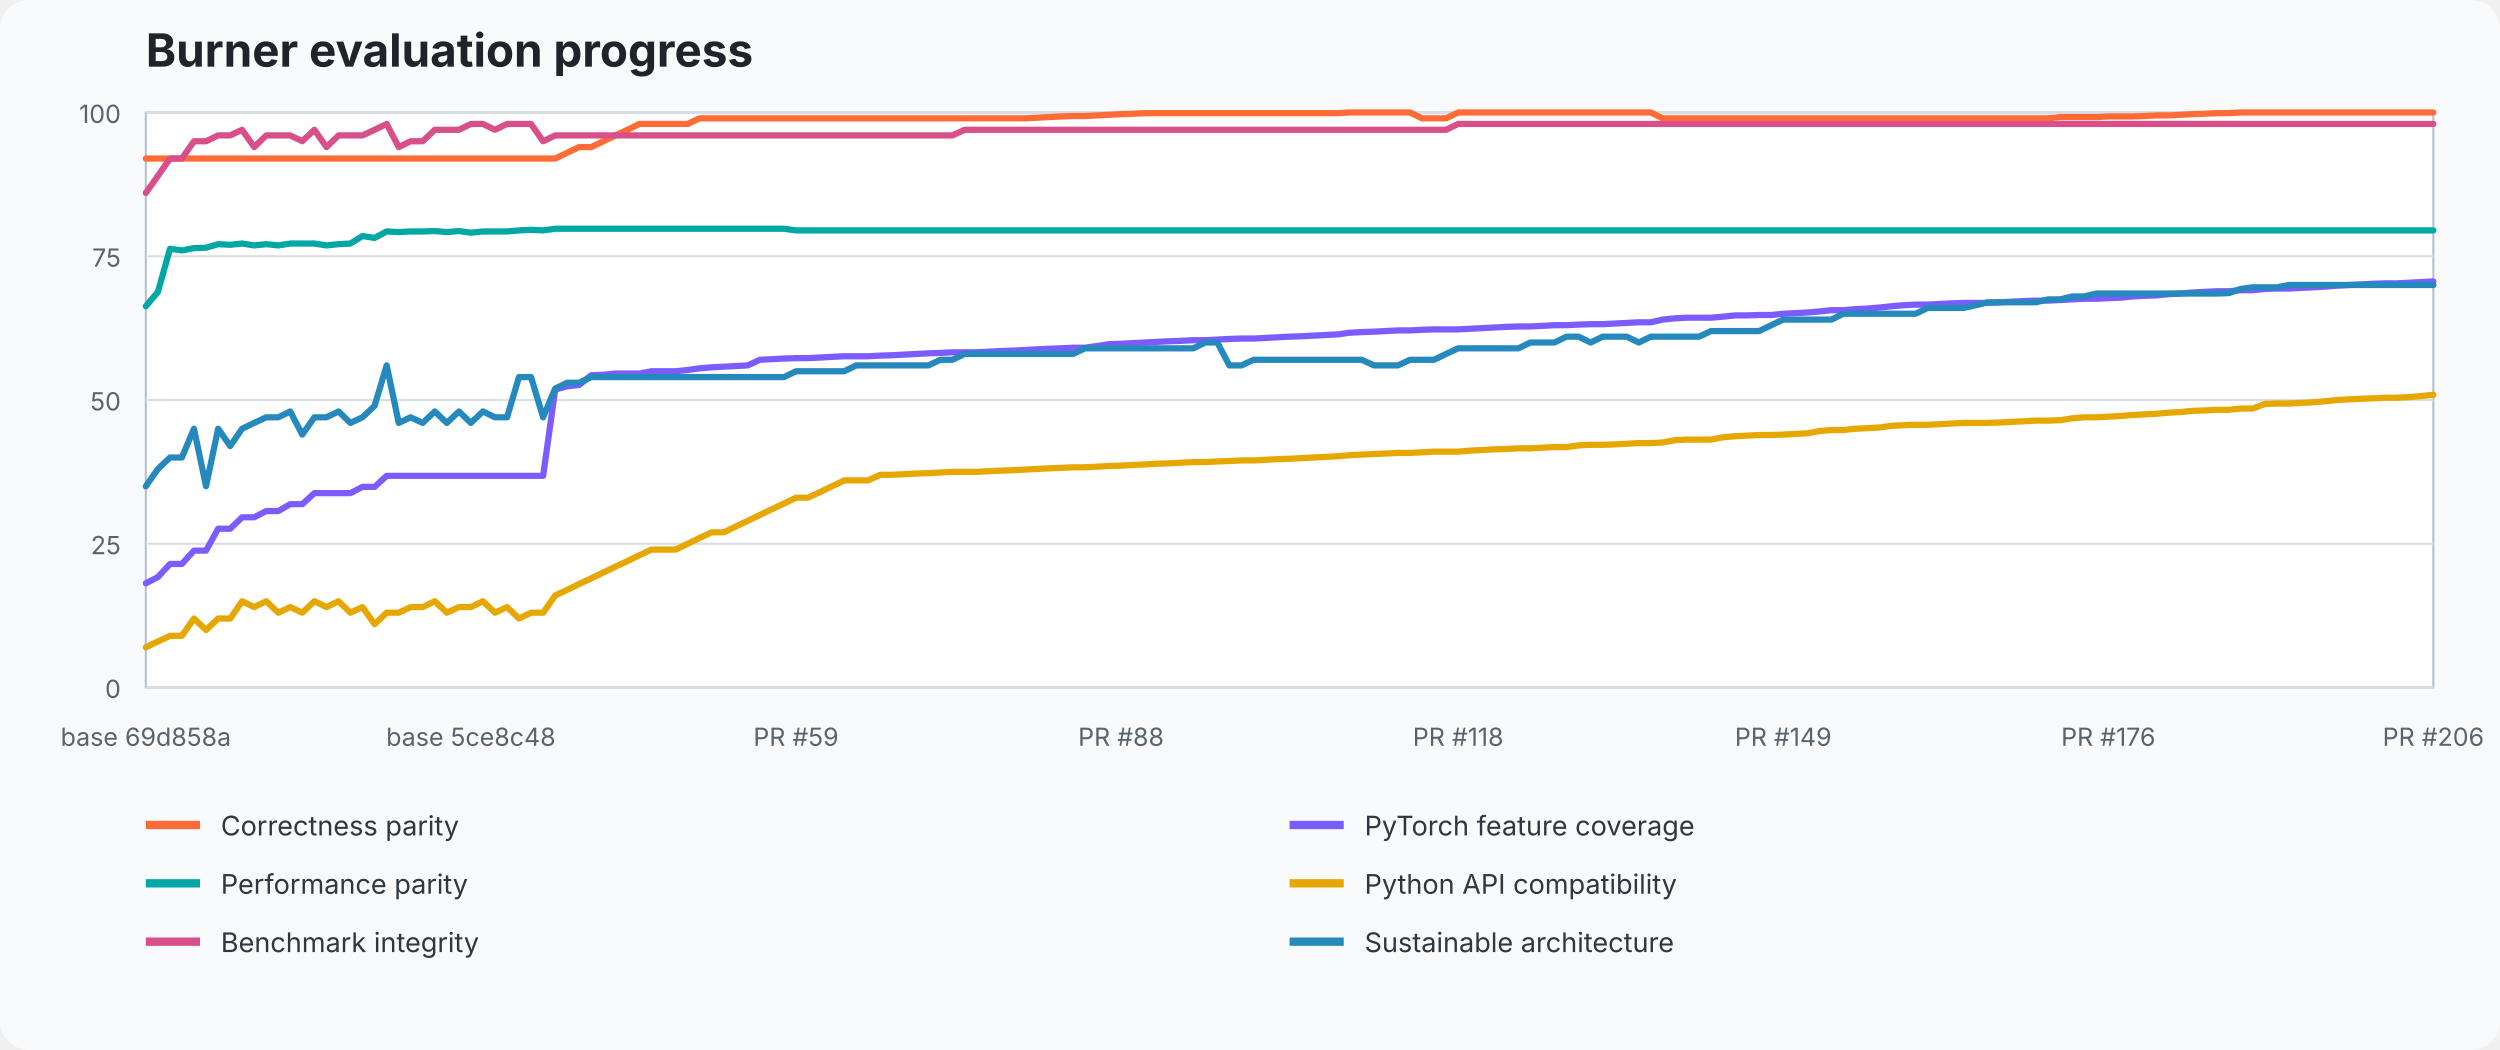
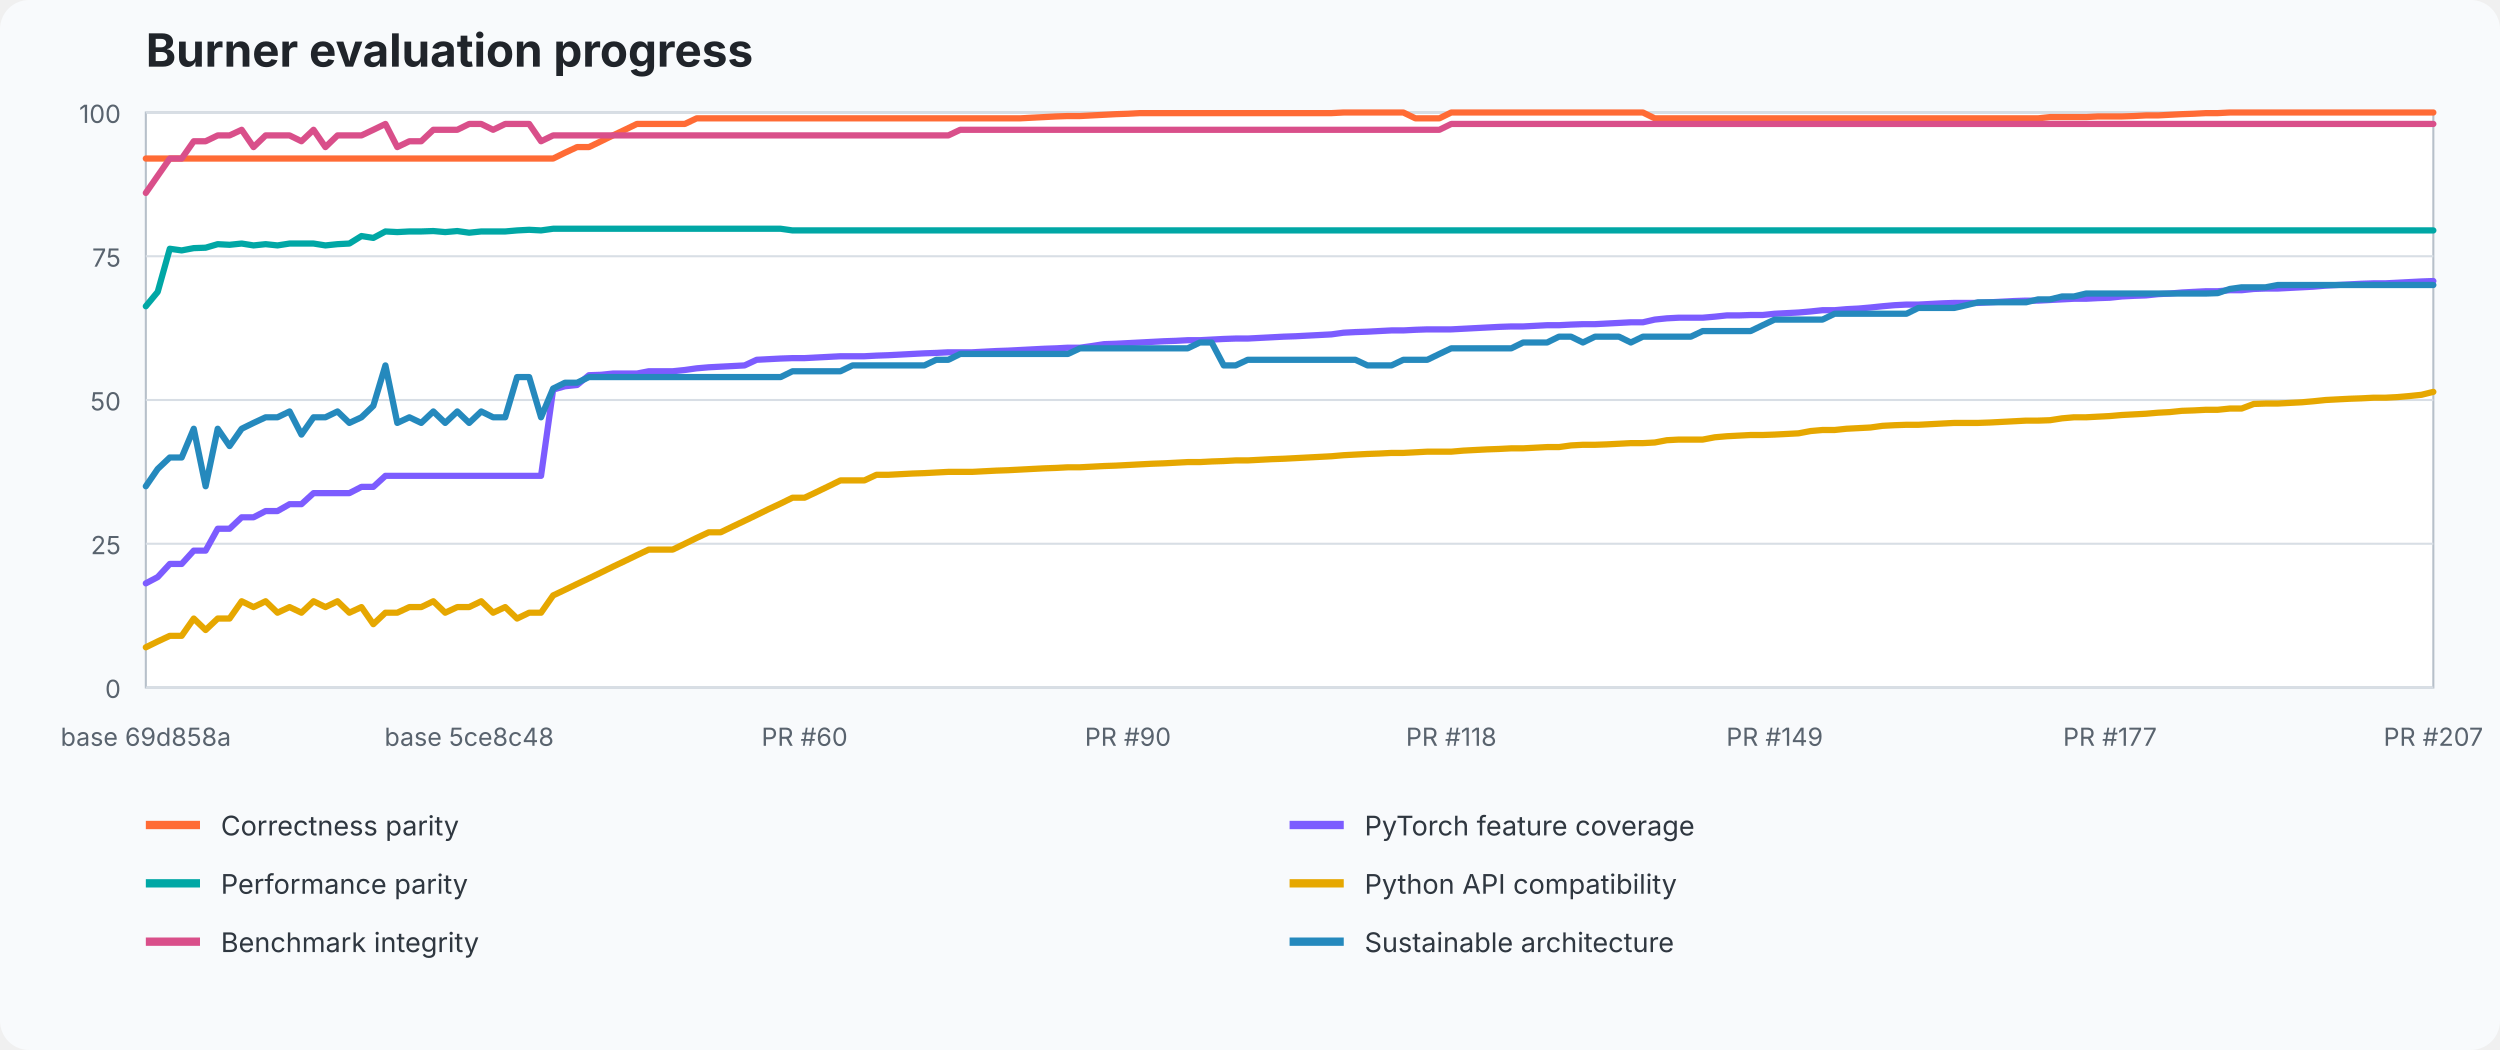
<svg xmlns="http://www.w3.org/2000/svg" width="1200" height="504" viewBox="0 0 1200 504" role="img" aria-labelledby="title desc">
  <style>text{font-family:ui-sans-serif,system-ui,-apple-system,BlinkMacSystemFont,"Segoe UI",sans-serif}.title{font-size:22px;font-weight:700;fill:#20242a}.axis{font-size:12px;fill:#59636e}.legend{font-size:13px;fill:#2f3740}.grid{stroke:#d8dee5;stroke-width:1}.plot{fill:#fff;stroke:#b7c0ca}</style>
  <rect width="100%" height="100%" fill="#f8fafc" rx="14" />
  <text x="70" y="32" class="title">Burner evaluation progress</text>
  <rect x="70" y="54" width="1098" height="276" class="plot" />
  <line x1="70" y1="330" x2="1168" y2="330" class="grid" />
  <text x="58" y="335" text-anchor="end" class="axis">0</text>
  <line x1="70" y1="261" x2="1168" y2="261" class="grid" />
  <text x="58" y="266" text-anchor="end" class="axis">25</text>
  <line x1="70" y1="192" x2="1168" y2="192" class="grid" />
  <text x="58" y="197" text-anchor="end" class="axis">50</text>
  <line x1="70" y1="123" x2="1168" y2="123" class="grid" />
  <text x="58" y="128" text-anchor="end" class="axis">75</text>
  <line x1="70" y1="54" x2="1168" y2="54" class="grid" />
  <text x="58" y="59" text-anchor="end" class="axis">100</text>
-   <polyline points="70.0,76.1 75.8,76.1 81.6,76.1 87.3,76.1 93.1,76.1 98.9,76.1 104.7,76.1 110.5,76.1 116.2,76.1 122.0,76.1 127.8,76.1 133.6,76.1 139.3,76.1 145.1,76.1 150.9,76.1 156.7,76.1 162.5,76.1 168.2,76.1 174.0,76.1 179.8,76.1 185.6,76.1 191.4,76.1 197.1,76.1 202.9,76.1 208.7,76.1 214.5,76.1 220.3,76.1 226.0,76.1 231.8,76.1 237.6,76.1 243.4,76.1 249.1,76.1 254.9,76.1 260.7,76.1 266.5,76.1 272.3,73.3 278.0,70.6 283.8,70.6 289.6,67.8 295.4,65.0 301.2,62.3 306.9,59.5 312.7,59.5 318.5,59.5 324.3,59.5 330.1,59.5 335.8,56.8 341.6,56.8 347.4,56.8 353.2,56.8 358.9,56.8 364.7,56.8 370.5,56.8 376.3,56.8 382.1,56.8 387.8,56.8 393.6,56.8 399.4,56.8 405.2,56.8 411.0,56.8 416.7,56.8 422.5,56.8 428.3,56.8 434.1,56.8 439.9,56.8 445.6,56.8 451.4,56.8 457.2,56.8 463.0,56.8 468.7,56.8 474.5,56.8 480.3,56.8 486.1,56.8 491.9,56.8 497.6,56.5 503.4,56.2 509.2,55.9 515.0,55.7 520.8,55.7 526.5,55.4 532.3,55.1 538.1,54.8 543.9,54.6 549.7,54.3 555.4,54.3 561.2,54.3 567.0,54.3 572.8,54.3 578.5,54.3 584.3,54.3 590.1,54.3 595.9,54.3 601.7,54.3 607.4,54.3 613.2,54.3 619.0,54.3 624.8,54.3 630.6,54.3 636.3,54.3 642.1,54.3 647.9,54.0 653.7,54.0 659.5,54.0 665.2,54.0 671.0,54.0 676.8,54.0 682.6,56.8 688.3,56.8 694.1,56.8 699.9,54.0 705.7,54.0 711.5,54.0 717.2,54.0 723.0,54.0 728.8,54.0 734.6,54.0 740.4,54.0 746.1,54.0 751.9,54.0 757.7,54.0 763.5,54.0 769.3,54.0 775.0,54.0 780.8,54.0 786.6,54.0 792.4,54.0 798.1,56.8 803.9,56.8 809.7,56.8 815.5,56.8 821.3,56.8 827.0,56.8 832.8,56.8 838.6,56.8 844.4,56.8 850.2,56.8 855.9,56.8 861.7,56.8 867.5,56.8 873.3,56.8 879.1,56.8 884.8,56.8 890.6,56.8 896.4,56.8 902.2,56.8 907.9,56.8 913.7,56.8 919.5,56.8 925.3,56.8 931.1,56.8 936.8,56.8 942.6,56.8 948.4,56.8 954.2,56.8 960.0,56.8 965.7,56.8 971.5,56.8 977.3,56.8 983.1,56.8 988.9,56.2 994.6,56.2 1000.4,56.2 1006.2,56.2 1012.0,55.9 1017.7,55.9 1023.5,55.9 1029.3,55.7 1035.1,55.4 1040.9,55.4 1046.6,55.1 1052.4,54.8 1058.2,54.6 1064.0,54.3 1069.8,54.3 1075.5,54.0 1081.3,54.0 1087.1,54.0 1092.9,54.0 1098.7,54.0 1104.4,54.0 1110.2,54.0 1116.0,54.0 1121.8,54.0 1127.5,54.0 1133.3,54.0 1139.1,54.0 1144.9,54.0 1150.7,54.0 1156.4,54.0 1162.2,54.0 1168.0,54.0" fill="none" stroke="#ff6b35" stroke-width="3" stroke-linejoin="round" stroke-linecap="round" />
-   <polyline points="70.0,280.0 75.8,277.0 81.6,270.7 87.3,270.7 93.1,264.3 98.9,264.3 104.7,253.8 110.5,253.8 116.2,248.3 122.0,248.3 127.8,245.3 133.6,245.3 139.3,242.0 145.1,242.0 150.9,236.7 156.7,236.7 162.5,236.7 168.2,236.7 174.0,233.7 179.8,233.7 185.6,228.4 191.4,228.4 197.1,228.4 202.9,228.4 208.7,228.4 214.5,228.4 220.3,228.4 226.0,228.4 231.8,228.4 237.6,228.4 243.4,228.4 249.1,228.4 254.9,228.4 260.7,228.4 266.5,187.0 272.3,185.4 278.0,184.8 283.8,180.1 289.6,179.9 295.4,179.3 301.2,179.3 306.9,179.3 312.7,178.2 318.5,178.2 324.3,178.2 330.1,177.6 335.8,176.8 341.6,176.3 347.4,176.0 353.2,175.7 358.9,175.4 364.7,172.7 370.5,172.4 376.3,172.1 382.1,171.9 387.8,171.9 393.6,171.6 399.4,171.3 405.2,171.0 411.0,171.0 416.7,171.0 422.5,170.7 428.3,170.5 434.1,170.2 439.9,169.9 445.6,169.6 451.4,169.4 457.2,169.1 463.0,169.1 468.7,169.1 474.5,168.8 480.3,168.5 486.1,168.3 491.9,168.0 497.6,167.7 503.4,167.4 509.2,167.2 515.0,166.9 520.8,166.9 526.5,166.1 532.3,165.2 538.1,165.0 543.9,164.7 549.7,164.4 555.4,164.1 561.2,163.8 567.0,163.6 572.8,163.3 578.5,163.3 584.3,163.0 590.1,162.7 595.9,162.5 601.7,162.5 607.4,162.2 613.2,161.9 619.0,161.6 624.8,161.4 630.6,161.1 636.3,160.8 642.1,160.5 647.9,159.7 653.7,159.4 659.5,159.2 665.2,158.9 671.0,158.6 676.8,158.6 682.6,158.3 688.3,158.1 694.1,158.1 699.9,158.1 705.7,157.8 711.5,157.5 717.2,157.2 723.0,156.9 728.8,156.7 734.6,156.7 740.4,156.4 746.1,156.1 751.9,156.1 757.7,155.8 763.5,155.6 769.3,155.6 775.0,155.3 780.8,155.0 786.6,154.7 792.4,154.7 798.1,153.4 803.9,152.8 809.7,152.5 815.5,152.5 821.3,152.5 827.0,152.0 832.8,151.4 838.6,151.4 844.4,151.2 850.2,151.2 855.9,150.6 861.7,150.3 867.5,150.0 873.3,149.5 879.1,148.9 884.8,148.9 890.6,148.4 896.4,148.1 902.2,147.6 907.9,147.0 913.7,146.5 919.5,146.2 925.3,146.2 931.1,145.9 936.8,145.6 942.6,145.4 948.4,145.4 954.2,145.4 960.0,145.1 965.7,144.8 971.5,144.5 977.3,144.3 983.1,144.3 988.9,144.0 994.6,143.7 1000.4,143.4 1006.2,143.4 1012.0,143.1 1017.7,142.9 1023.5,142.3 1029.3,142.0 1035.1,141.8 1040.9,141.2 1046.6,140.9 1052.4,140.4 1058.2,140.1 1064.0,139.8 1069.8,139.8 1075.5,139.3 1081.3,139.3 1087.1,138.7 1092.9,138.5 1098.7,138.5 1104.4,138.2 1110.2,137.9 1116.0,137.6 1121.8,137.1 1127.5,136.8 1133.3,136.5 1139.1,136.2 1144.9,136.0 1150.7,136.0 1156.4,135.7 1162.2,135.4 1168.0,135.1" fill="none" stroke="#7c5cff" stroke-width="3" stroke-linejoin="round" stroke-linecap="round" />
-   <polyline points="70.0,147.0 75.8,140.1 81.6,119.4 87.3,120.2 93.1,119.1 98.9,118.9 104.7,117.2 110.5,117.5 116.2,116.9 122.0,117.8 127.8,117.2 133.6,117.8 139.3,116.9 145.1,116.9 150.9,116.9 156.7,117.8 162.5,117.2 168.2,116.9 174.0,113.3 179.8,114.2 185.6,111.1 191.4,111.4 197.1,111.1 202.9,111.1 208.7,110.9 214.5,111.4 220.3,110.9 226.0,111.7 231.8,111.1 237.6,111.1 243.4,111.1 249.1,110.6 254.9,110.3 260.7,110.6 266.5,109.8 272.3,109.8 278.0,109.8 283.8,109.8 289.6,109.8 295.4,109.8 301.2,109.8 306.9,109.8 312.7,109.8 318.5,109.8 324.3,109.8 330.1,109.8 335.8,109.8 341.6,109.8 347.4,109.8 353.2,109.8 358.9,109.8 364.7,109.8 370.5,109.8 376.3,109.8 382.1,110.6 387.8,110.6 393.6,110.6 399.4,110.6 405.2,110.6 411.0,110.6 416.7,110.6 422.5,110.6 428.3,110.6 434.1,110.6 439.9,110.6 445.6,110.6 451.4,110.6 457.2,110.6 463.0,110.6 468.7,110.6 474.5,110.6 480.3,110.6 486.1,110.6 491.9,110.6 497.6,110.6 503.4,110.6 509.2,110.6 515.0,110.6 520.8,110.6 526.5,110.6 532.3,110.6 538.1,110.6 543.9,110.6 549.7,110.6 555.4,110.6 561.2,110.6 567.0,110.6 572.8,110.6 578.5,110.6 584.3,110.6 590.1,110.6 595.9,110.6 601.7,110.6 607.4,110.6 613.2,110.6 619.0,110.6 624.8,110.6 630.6,110.6 636.3,110.6 642.1,110.6 647.9,110.6 653.7,110.6 659.5,110.6 665.2,110.6 671.0,110.6 676.8,110.6 682.6,110.6 688.3,110.6 694.1,110.6 699.9,110.6 705.7,110.6 711.5,110.6 717.2,110.6 723.0,110.6 728.8,110.6 734.6,110.6 740.4,110.6 746.1,110.6 751.9,110.6 757.7,110.6 763.5,110.6 769.3,110.6 775.0,110.6 780.8,110.6 786.6,110.6 792.4,110.6 798.1,110.6 803.9,110.6 809.7,110.6 815.5,110.6 821.3,110.6 827.0,110.6 832.8,110.6 838.6,110.6 844.4,110.6 850.2,110.6 855.9,110.6 861.7,110.6 867.5,110.6 873.3,110.6 879.1,110.6 884.8,110.6 890.6,110.6 896.4,110.6 902.2,110.6 907.9,110.6 913.7,110.6 919.5,110.6 925.3,110.6 931.1,110.6 936.8,110.6 942.6,110.6 948.4,110.6 954.2,110.6 960.0,110.6 965.7,110.6 971.5,110.6 977.3,110.6 983.1,110.6 988.9,110.6 994.6,110.6 1000.4,110.6 1006.2,110.6 1012.0,110.6 1017.7,110.6 1023.5,110.6 1029.3,110.6 1035.1,110.6 1040.9,110.6 1046.6,110.6 1052.4,110.6 1058.2,110.6 1064.0,110.6 1069.8,110.6 1075.5,110.6 1081.3,110.6 1087.1,110.6 1092.9,110.6 1098.7,110.6 1104.4,110.6 1110.2,110.6 1116.0,110.6 1121.8,110.6 1127.5,110.6 1133.3,110.6 1139.1,110.6 1144.9,110.6 1150.7,110.6 1156.4,110.6 1162.2,110.6 1168.0,110.6" fill="none" stroke="#00a7a5" stroke-width="3" stroke-linejoin="round" stroke-linecap="round" />
-   <polyline points="70.0,310.7 75.8,307.9 81.6,305.2 87.3,305.2 93.1,296.9 98.9,302.4 104.7,296.9 110.5,296.9 116.2,288.6 122.0,291.4 127.8,288.6 133.6,294.1 139.3,291.4 145.1,294.1 150.9,288.6 156.7,291.4 162.5,288.6 168.2,294.1 174.0,291.4 179.8,299.6 185.6,294.1 191.4,294.1 197.1,291.4 202.9,291.4 208.7,288.6 214.5,294.1 220.3,291.4 226.0,291.4 231.8,288.6 237.6,294.1 243.4,291.4 249.1,296.9 254.9,294.1 260.7,294.1 266.5,285.8 272.3,283.1 278.0,280.3 283.8,277.6 289.6,274.8 295.4,272.0 301.2,269.3 306.9,266.5 312.7,263.8 318.5,263.8 324.3,263.8 330.1,261.0 335.8,258.2 341.6,255.5 347.4,255.5 353.2,252.7 358.9,250.0 364.7,247.2 370.5,244.4 376.3,241.7 382.1,238.9 387.8,238.9 393.6,236.2 399.4,233.4 405.2,230.6 411.0,230.6 416.7,230.6 422.5,227.9 428.3,227.9 434.1,227.6 439.9,227.3 445.6,227.1 451.4,226.8 457.2,226.5 463.0,226.5 468.7,226.5 474.5,226.2 480.3,225.9 486.1,225.7 491.9,225.4 497.6,225.1 503.4,224.8 509.2,224.6 515.0,224.3 520.8,224.3 526.5,224.0 532.3,223.7 538.1,223.5 543.9,223.2 549.7,222.9 555.4,222.6 561.2,222.4 567.0,222.1 572.8,221.8 578.5,221.8 584.3,221.5 590.1,221.3 595.9,221.0 601.7,221.0 607.4,220.7 613.2,220.4 619.0,220.2 624.8,219.9 630.6,219.6 636.3,219.3 642.1,219.0 647.9,218.5 653.7,218.2 659.5,217.9 665.2,217.7 671.0,217.4 676.8,217.4 682.6,217.1 688.3,216.8 694.1,216.8 699.9,216.8 705.7,216.3 711.5,216.0 717.2,215.7 723.0,215.5 728.8,215.2 734.6,215.2 740.4,214.9 746.1,214.6 751.9,214.6 757.7,213.8 763.5,213.5 769.3,213.5 775.0,213.3 780.8,213.0 786.6,212.7 792.4,212.7 798.1,212.4 803.9,211.3 809.7,211.0 815.5,211.0 821.3,211.0 827.0,209.9 832.8,209.4 838.6,209.1 844.4,208.8 850.2,208.8 855.9,208.6 861.7,208.3 867.5,208.0 873.3,206.9 879.1,206.4 884.8,206.4 890.6,205.8 896.4,205.5 902.2,205.2 907.9,204.4 913.7,204.1 919.5,203.9 925.3,203.9 931.1,203.6 936.8,203.3 942.6,203.0 948.4,203.0 954.2,203.0 960.0,202.8 965.7,202.5 971.5,202.2 977.3,201.9 983.1,201.9 988.9,201.7 994.6,200.8 1000.4,200.3 1006.2,200.3 1012.0,200.0 1017.7,199.7 1023.5,199.2 1029.3,198.9 1035.1,198.6 1040.9,198.1 1046.6,197.8 1052.4,197.2 1058.2,197.0 1064.0,196.7 1069.8,196.7 1075.5,196.1 1081.3,196.1 1087.1,193.9 1092.9,193.7 1098.7,193.7 1104.4,193.4 1110.2,193.1 1116.0,192.6 1121.8,192.0 1127.5,191.7 1133.3,191.4 1139.1,191.2 1144.9,190.9 1150.7,190.9 1156.4,190.6 1162.2,190.1 1168.0,189.5" fill="none" stroke="#e6a700" stroke-width="3" stroke-linejoin="round" stroke-linecap="round" />
-   <polyline points="70.0,92.6 75.8,84.4 81.6,76.1 87.3,76.1 93.1,67.8 98.9,67.8 104.7,65.0 110.5,65.0 116.2,62.3 122.0,70.6 127.8,65.0 133.6,65.0 139.3,65.0 145.1,67.8 150.9,62.3 156.7,70.6 162.5,65.0 168.2,65.0 174.0,65.0 179.8,62.3 185.6,59.5 191.4,70.6 197.1,67.8 202.9,67.8 208.7,62.3 214.5,62.3 220.3,62.3 226.0,59.5 231.8,59.5 237.6,62.3 243.4,59.5 249.1,59.5 254.9,59.5 260.7,67.8 266.5,65.0 272.3,65.0 278.0,65.0 283.8,65.0 289.6,65.0 295.4,65.0 301.2,65.0 306.9,65.0 312.7,65.0 318.5,65.0 324.3,65.0 330.1,65.0 335.8,65.0 341.6,65.0 347.4,65.0 353.2,65.0 358.9,65.0 364.7,65.0 370.5,65.0 376.3,65.0 382.1,65.0 387.8,65.0 393.6,65.0 399.4,65.0 405.2,65.0 411.0,65.0 416.7,65.0 422.5,65.0 428.3,65.0 434.1,65.0 439.9,65.0 445.6,65.0 451.4,65.0 457.2,65.0 463.0,62.3 468.7,62.3 474.5,62.3 480.3,62.3 486.1,62.3 491.9,62.3 497.6,62.3 503.4,62.3 509.2,62.3 515.0,62.3 520.8,62.3 526.5,62.3 532.3,62.3 538.1,62.3 543.9,62.3 549.7,62.3 555.4,62.3 561.2,62.3 567.0,62.3 572.8,62.3 578.5,62.3 584.3,62.3 590.1,62.3 595.9,62.3 601.7,62.3 607.4,62.3 613.2,62.3 619.0,62.3 624.8,62.3 630.6,62.3 636.3,62.3 642.1,62.3 647.9,62.3 653.7,62.3 659.5,62.3 665.2,62.3 671.0,62.3 676.8,62.3 682.6,62.3 688.3,62.3 694.1,62.3 699.9,59.5 705.7,59.5 711.5,59.5 717.2,59.5 723.0,59.5 728.8,59.5 734.6,59.5 740.4,59.5 746.1,59.5 751.9,59.5 757.7,59.5 763.5,59.5 769.3,59.5 775.0,59.5 780.8,59.5 786.6,59.5 792.4,59.5 798.1,59.5 803.9,59.5 809.7,59.5 815.5,59.5 821.3,59.5 827.0,59.5 832.8,59.5 838.6,59.5 844.4,59.5 850.2,59.5 855.9,59.5 861.7,59.5 867.5,59.5 873.3,59.5 879.1,59.5 884.8,59.5 890.6,59.5 896.4,59.5 902.2,59.5 907.9,59.5 913.7,59.5 919.5,59.5 925.3,59.5 931.1,59.5 936.8,59.5 942.6,59.5 948.4,59.5 954.2,59.5 960.0,59.5 965.7,59.5 971.5,59.5 977.3,59.5 983.1,59.5 988.9,59.5 994.6,59.5 1000.4,59.5 1006.2,59.5 1012.0,59.5 1017.7,59.5 1023.5,59.5 1029.3,59.5 1035.1,59.5 1040.9,59.5 1046.6,59.5 1052.4,59.5 1058.2,59.5 1064.0,59.5 1069.8,59.5 1075.5,59.5 1081.3,59.5 1087.1,59.5 1092.9,59.5 1098.7,59.5 1104.4,59.5 1110.2,59.5 1116.0,59.5 1121.8,59.5 1127.5,59.5 1133.3,59.5 1139.1,59.5 1144.9,59.5 1150.7,59.5 1156.4,59.5 1162.2,59.5 1168.0,59.5" fill="none" stroke="#d94f8a" stroke-width="3" stroke-linejoin="round" stroke-linecap="round" />
-   <polyline points="70.0,233.4 75.8,225.1 81.6,219.6 87.3,219.6 93.1,205.8 98.9,233.4 104.7,205.8 110.5,214.1 116.2,205.8 122.0,203.0 127.8,200.3 133.6,200.3 139.3,197.5 145.1,208.6 150.9,200.3 156.7,200.3 162.5,197.5 168.2,203.0 174.0,200.3 179.8,194.8 185.6,175.4 191.4,203.0 197.1,200.3 202.9,203.0 208.7,197.5 214.5,203.0 220.3,197.5 226.0,203.0 231.8,197.5 237.6,200.3 243.4,200.3 249.1,181.0 254.9,181.0 260.7,200.3 266.5,186.5 272.3,183.7 278.0,183.7 283.8,181.0 289.6,181.0 295.4,181.0 301.2,181.0 306.9,181.0 312.7,181.0 318.5,181.0 324.3,181.0 330.1,181.0 335.8,181.0 341.6,181.0 347.4,181.0 353.2,181.0 358.9,181.0 364.7,181.0 370.5,181.0 376.3,181.0 382.1,178.2 387.8,178.2 393.6,178.2 399.4,178.2 405.2,178.2 411.0,175.4 416.7,175.4 422.5,175.4 428.3,175.4 434.1,175.4 439.9,175.4 445.6,175.4 451.4,172.7 457.2,172.7 463.0,169.9 468.7,169.9 474.5,169.9 480.3,169.9 486.1,169.9 491.9,169.9 497.6,169.9 503.4,169.9 509.2,169.9 515.0,169.9 520.8,167.2 526.5,167.2 532.3,167.2 538.1,167.2 543.9,167.2 549.7,167.2 555.4,167.2 561.2,167.2 567.0,167.2 572.8,167.2 578.5,164.4 584.3,164.4 590.1,175.4 595.9,175.4 601.7,172.7 607.4,172.7 613.2,172.7 619.0,172.7 624.8,172.7 630.6,172.7 636.3,172.7 642.1,172.7 647.9,172.7 653.7,172.7 659.5,175.4 665.2,175.4 671.0,175.4 676.8,172.7 682.6,172.7 688.3,172.7 694.1,169.9 699.9,167.2 705.7,167.2 711.5,167.2 717.2,167.2 723.0,167.2 728.8,167.2 734.6,164.4 740.4,164.4 746.1,164.4 751.9,161.6 757.7,161.6 763.5,164.4 769.3,161.6 775.0,161.6 780.8,161.6 786.6,164.4 792.4,161.6 798.1,161.6 803.9,161.6 809.7,161.6 815.5,161.6 821.3,158.9 827.0,158.9 832.8,158.9 838.6,158.9 844.4,158.9 850.2,156.1 855.9,153.4 861.7,153.4 867.5,153.4 873.3,153.4 879.1,153.4 884.8,150.6 890.6,150.6 896.4,150.6 902.2,150.6 907.9,150.6 913.7,150.6 919.5,150.6 925.3,147.8 931.1,147.8 936.8,147.8 942.6,147.8 948.4,146.5 954.2,145.1 960.0,145.1 965.7,145.1 971.5,145.1 977.3,145.1 983.1,143.7 988.9,143.7 994.6,142.3 1000.4,142.3 1006.2,140.9 1012.0,140.9 1017.7,140.9 1023.5,140.9 1029.3,140.9 1035.1,140.9 1040.9,140.9 1046.6,140.9 1052.4,140.9 1058.2,140.9 1064.0,140.9 1069.8,140.7 1075.5,138.7 1081.3,137.9 1087.1,137.9 1092.9,137.9 1098.7,136.8 1104.4,136.8 1110.2,136.8 1116.0,136.8 1121.8,136.8 1127.5,136.8 1133.3,136.8 1139.1,136.8 1144.9,136.8 1150.7,136.8 1156.4,136.8 1162.2,136.8 1168.0,136.8" fill="none" stroke="#2589bd" stroke-width="3" stroke-linejoin="round" stroke-linecap="round" />
+   <polyline points="70.0,76.1 75.7,76.1 81.5,76.1 87.2,76.1 93.0,76.1 98.7,76.1 104.5,76.1 110.2,76.1 116.0,76.1 121.7,76.1 127.5,76.1 133.2,76.1 139.0,76.1 144.7,76.1 150.5,76.1 156.2,76.1 162.0,76.1 167.7,76.1 173.5,76.1 179.2,76.1 185.0,76.1 190.7,76.1 196.5,76.1 202.2,76.1 208.0,76.1 213.7,76.1 219.5,76.1 225.2,76.1 231.0,76.1 236.7,76.1 242.5,76.1 248.2,76.1 254.0,76.1 259.7,76.1 265.5,76.1 271.2,73.3 277.0,70.6 282.7,70.6 288.5,67.8 294.2,65.0 299.9,62.3 305.7,59.5 311.4,59.5 317.2,59.5 322.9,59.5 328.7,59.5 334.4,56.8 340.2,56.8 345.9,56.8 351.7,56.8 357.4,56.8 363.2,56.8 368.9,56.8 374.7,56.8 380.4,56.8 386.2,56.8 391.9,56.8 397.7,56.8 403.4,56.8 409.2,56.8 414.9,56.8 420.7,56.8 426.4,56.8 432.2,56.8 437.9,56.8 443.7,56.8 449.4,56.8 455.2,56.8 460.9,56.8 466.7,56.8 472.4,56.8 478.2,56.8 483.9,56.8 489.7,56.8 495.4,56.5 501.2,56.2 506.9,55.9 512.6,55.7 518.4,55.7 524.1,55.4 529.9,55.1 535.6,54.8 541.4,54.6 547.1,54.3 552.9,54.3 558.6,54.3 564.4,54.3 570.1,54.3 575.9,54.3 581.6,54.3 587.4,54.3 593.1,54.3 598.9,54.3 604.6,54.3 610.4,54.3 616.1,54.3 621.9,54.3 627.6,54.3 633.4,54.3 639.1,54.3 644.9,54.0 650.6,54.0 656.4,54.0 662.1,54.0 667.9,54.0 673.6,54.0 679.4,56.8 685.1,56.8 690.9,56.8 696.6,54.0 702.4,54.0 708.1,54.0 713.9,54.0 719.6,54.0 725.4,54.0 731.1,54.0 736.8,54.0 742.6,54.0 748.3,54.0 754.1,54.0 759.8,54.0 765.6,54.0 771.3,54.0 777.1,54.0 782.8,54.0 788.6,54.0 794.3,56.8 800.1,56.8 805.8,56.8 811.6,56.8 817.3,56.8 823.1,56.8 828.8,56.8 834.6,56.8 840.3,56.8 846.1,56.8 851.8,56.8 857.6,56.8 863.3,56.8 869.1,56.8 874.8,56.8 880.6,56.8 886.3,56.8 892.1,56.8 897.8,56.8 903.6,56.8 909.3,56.8 915.1,56.8 920.8,56.8 926.6,56.8 932.3,56.8 938.1,56.8 943.8,56.8 949.5,56.8 955.3,56.8 961.0,56.8 966.8,56.8 972.5,56.8 978.3,56.8 984.0,56.2 989.8,56.2 995.5,56.2 1001.3,56.2 1007.0,55.9 1012.8,55.9 1018.5,55.9 1024.3,55.7 1030.0,55.4 1035.8,55.4 1041.5,55.1 1047.3,54.8 1053.0,54.6 1058.8,54.3 1064.5,54.3 1070.3,54.0 1076.0,54.0 1081.8,54.0 1087.5,54.0 1093.3,54.0 1099.0,54.0 1104.8,54.0 1110.5,54.0 1116.3,54.0 1122.0,54.0 1127.8,54.0 1133.5,54.0 1139.3,54.0 1145.0,54.0 1150.8,54.0 1156.5,54.0 1162.3,54.0 1168.0,54.0" fill="none" stroke="#ff6b35" stroke-width="3" stroke-linejoin="round" stroke-linecap="round" />
+   <polyline points="70.0,280.0 75.7,277.0 81.5,270.7 87.2,270.7 93.0,264.3 98.7,264.3 104.5,253.8 110.2,253.8 116.0,248.3 121.7,248.3 127.5,245.3 133.2,245.3 139.0,242.0 144.7,242.0 150.5,236.7 156.2,236.7 162.0,236.7 167.7,236.7 173.5,233.7 179.2,233.7 185.0,228.4 190.7,228.4 196.5,228.4 202.2,228.4 208.0,228.4 213.7,228.4 219.5,228.4 225.2,228.4 231.0,228.4 236.7,228.4 242.5,228.4 248.2,228.4 254.0,228.4 259.7,228.4 265.5,187.0 271.2,185.4 277.0,184.8 282.7,180.1 288.5,179.9 294.2,179.3 299.9,179.3 305.7,179.3 311.4,178.2 317.2,178.2 322.9,178.2 328.7,177.6 334.4,176.8 340.2,176.3 345.9,176.0 351.7,175.7 357.4,175.4 363.2,172.7 368.9,172.4 374.7,172.1 380.4,171.9 386.2,171.9 391.9,171.6 397.7,171.3 403.4,171.0 409.2,171.0 414.9,171.0 420.7,170.7 426.4,170.5 432.2,170.2 437.9,169.9 443.7,169.6 449.4,169.4 455.2,169.1 460.9,169.1 466.7,169.1 472.4,168.8 478.2,168.5 483.9,168.3 489.7,168.0 495.4,167.7 501.2,167.4 506.9,167.2 512.6,166.9 518.4,166.9 524.1,166.1 529.9,165.2 535.6,165.0 541.4,164.7 547.1,164.4 552.9,164.1 558.6,163.8 564.4,163.6 570.1,163.3 575.9,163.3 581.6,163.0 587.4,162.7 593.1,162.5 598.9,162.5 604.6,162.2 610.4,161.9 616.1,161.6 621.9,161.4 627.6,161.1 633.4,160.8 639.1,160.5 644.9,159.7 650.6,159.4 656.4,159.2 662.1,158.9 667.9,158.6 673.6,158.6 679.4,158.3 685.1,158.1 690.9,158.1 696.6,158.1 702.4,157.8 708.1,157.5 713.9,157.2 719.6,156.9 725.4,156.7 731.1,156.7 736.8,156.4 742.6,156.1 748.3,156.1 754.1,155.8 759.8,155.6 765.6,155.6 771.3,155.3 777.1,155.0 782.8,154.7 788.6,154.7 794.3,153.4 800.1,152.8 805.8,152.5 811.6,152.5 817.3,152.5 823.1,152.0 828.8,151.4 834.6,151.4 840.3,151.2 846.1,151.2 851.8,150.6 857.6,150.3 863.3,150.0 869.1,149.5 874.8,148.9 880.6,148.9 886.3,148.4 892.1,148.1 897.8,147.6 903.6,147.0 909.3,146.5 915.1,146.2 920.8,146.2 926.6,145.9 932.3,145.6 938.1,145.4 943.8,145.4 949.5,145.4 955.3,145.1 961.0,144.8 966.8,144.5 972.5,144.3 978.3,144.3 984.0,144.0 989.8,143.7 995.5,143.4 1001.3,143.4 1007.0,143.1 1012.8,142.9 1018.5,142.3 1024.3,142.0 1030.0,141.8 1035.8,141.2 1041.5,140.9 1047.3,140.4 1053.0,140.1 1058.8,139.8 1064.5,139.8 1070.3,139.3 1076.0,139.3 1081.8,138.7 1087.5,138.5 1093.3,138.5 1099.0,138.2 1104.8,137.9 1110.5,137.6 1116.3,137.1 1122.0,136.8 1127.8,136.5 1133.5,136.2 1139.3,136.0 1145.0,136.0 1150.8,135.7 1156.5,135.4 1162.3,135.1 1168.0,134.9" fill="none" stroke="#7c5cff" stroke-width="3" stroke-linejoin="round" stroke-linecap="round" />
+   <polyline points="70.0,147.0 75.7,140.1 81.5,119.4 87.2,120.2 93.0,119.1 98.7,118.9 104.5,117.2 110.2,117.5 116.0,116.9 121.7,117.8 127.5,117.2 133.2,117.8 139.0,116.9 144.7,116.9 150.5,116.9 156.2,117.8 162.0,117.2 167.7,116.9 173.5,113.3 179.2,114.2 185.0,111.1 190.7,111.4 196.5,111.1 202.2,111.1 208.0,110.9 213.7,111.4 219.5,110.9 225.2,111.7 231.0,111.1 236.7,111.1 242.5,111.1 248.2,110.6 254.0,110.3 259.7,110.6 265.5,109.8 271.2,109.8 277.0,109.8 282.7,109.8 288.5,109.8 294.2,109.8 299.9,109.8 305.7,109.8 311.4,109.8 317.2,109.8 322.9,109.8 328.7,109.8 334.4,109.8 340.2,109.8 345.9,109.8 351.7,109.8 357.4,109.8 363.2,109.8 368.9,109.8 374.7,109.8 380.4,110.6 386.2,110.6 391.9,110.6 397.7,110.6 403.4,110.6 409.2,110.6 414.9,110.6 420.7,110.6 426.4,110.6 432.2,110.6 437.9,110.6 443.7,110.6 449.4,110.6 455.2,110.6 460.9,110.6 466.7,110.6 472.4,110.6 478.2,110.6 483.9,110.6 489.7,110.6 495.4,110.6 501.2,110.6 506.9,110.6 512.6,110.6 518.4,110.6 524.1,110.6 529.9,110.6 535.6,110.6 541.4,110.6 547.1,110.6 552.9,110.6 558.6,110.6 564.4,110.6 570.1,110.6 575.9,110.6 581.6,110.6 587.4,110.6 593.1,110.6 598.9,110.6 604.6,110.6 610.4,110.6 616.1,110.6 621.9,110.6 627.6,110.6 633.4,110.6 639.1,110.6 644.9,110.6 650.6,110.6 656.4,110.6 662.1,110.6 667.9,110.6 673.6,110.6 679.4,110.6 685.1,110.6 690.9,110.6 696.6,110.6 702.4,110.6 708.1,110.6 713.9,110.6 719.6,110.6 725.4,110.6 731.1,110.6 736.8,110.6 742.6,110.6 748.3,110.6 754.1,110.6 759.8,110.6 765.6,110.6 771.3,110.6 777.1,110.6 782.8,110.6 788.6,110.6 794.3,110.6 800.1,110.6 805.8,110.6 811.6,110.6 817.3,110.6 823.1,110.6 828.8,110.6 834.6,110.6 840.3,110.6 846.1,110.6 851.8,110.6 857.6,110.6 863.3,110.6 869.1,110.6 874.8,110.6 880.6,110.6 886.3,110.6 892.1,110.6 897.8,110.6 903.6,110.6 909.3,110.6 915.1,110.6 920.8,110.6 926.6,110.6 932.3,110.6 938.1,110.6 943.8,110.6 949.5,110.6 955.3,110.6 961.0,110.6 966.8,110.6 972.5,110.6 978.3,110.6 984.0,110.6 989.8,110.6 995.5,110.6 1001.3,110.6 1007.0,110.6 1012.8,110.6 1018.5,110.6 1024.3,110.6 1030.0,110.6 1035.8,110.6 1041.5,110.6 1047.3,110.6 1053.0,110.6 1058.8,110.6 1064.5,110.6 1070.3,110.6 1076.0,110.6 1081.8,110.6 1087.5,110.6 1093.3,110.6 1099.0,110.6 1104.8,110.6 1110.5,110.6 1116.3,110.6 1122.0,110.6 1127.8,110.6 1133.5,110.6 1139.3,110.6 1145.0,110.6 1150.8,110.6 1156.5,110.6 1162.3,110.6 1168.0,110.6" fill="none" stroke="#00a7a5" stroke-width="3" stroke-linejoin="round" stroke-linecap="round" />
+   <polyline points="70.0,310.7 75.7,307.9 81.5,305.2 87.2,305.2 93.0,296.9 98.7,302.4 104.5,296.9 110.2,296.9 116.0,288.6 121.7,291.4 127.5,288.6 133.2,294.1 139.0,291.4 144.7,294.1 150.5,288.6 156.2,291.4 162.0,288.6 167.7,294.1 173.5,291.4 179.2,299.6 185.0,294.1 190.7,294.1 196.5,291.4 202.2,291.4 208.0,288.6 213.7,294.1 219.5,291.4 225.2,291.4 231.0,288.6 236.7,294.1 242.5,291.4 248.2,296.9 254.0,294.1 259.7,294.1 265.5,285.8 271.2,283.1 277.0,280.3 282.7,277.6 288.5,274.8 294.2,272.0 299.9,269.3 305.7,266.5 311.4,263.8 317.2,263.8 322.9,263.8 328.7,261.0 334.4,258.2 340.2,255.5 345.9,255.5 351.7,252.7 357.4,250.0 363.2,247.2 368.9,244.4 374.7,241.7 380.4,238.9 386.2,238.9 391.9,236.2 397.7,233.4 403.4,230.6 409.2,230.6 414.9,230.6 420.7,227.9 426.4,227.9 432.2,227.6 437.9,227.3 443.7,227.1 449.4,226.8 455.2,226.5 460.9,226.5 466.7,226.5 472.4,226.2 478.2,225.9 483.9,225.7 489.7,225.4 495.4,225.1 501.2,224.8 506.9,224.6 512.6,224.3 518.4,224.3 524.1,224.0 529.9,223.7 535.6,223.5 541.4,223.2 547.1,222.9 552.9,222.6 558.6,222.4 564.4,222.1 570.1,221.8 575.9,221.8 581.6,221.5 587.4,221.3 593.1,221.0 598.9,221.0 604.6,220.7 610.4,220.4 616.1,220.2 621.9,219.9 627.6,219.6 633.4,219.3 639.1,219.0 644.9,218.5 650.6,218.2 656.4,217.9 662.1,217.7 667.9,217.4 673.6,217.4 679.4,217.1 685.1,216.8 690.9,216.8 696.6,216.8 702.4,216.3 708.1,216.0 713.9,215.7 719.6,215.5 725.4,215.2 731.1,215.2 736.8,214.9 742.6,214.6 748.3,214.6 754.1,213.8 759.8,213.5 765.6,213.5 771.3,213.3 777.1,213.0 782.8,212.7 788.6,212.7 794.3,212.4 800.1,211.3 805.8,211.0 811.6,211.0 817.3,211.0 823.1,209.9 828.8,209.4 834.6,209.1 840.3,208.8 846.1,208.8 851.8,208.6 857.6,208.3 863.3,208.0 869.1,206.9 874.8,206.4 880.6,206.4 886.3,205.8 892.1,205.5 897.8,205.2 903.6,204.4 909.3,204.1 915.1,203.9 920.8,203.9 926.6,203.6 932.3,203.3 938.1,203.0 943.8,203.0 949.5,203.0 955.3,202.8 961.0,202.5 966.8,202.2 972.5,201.9 978.3,201.9 984.0,201.7 989.8,200.8 995.5,200.3 1001.3,200.3 1007.0,200.0 1012.8,199.7 1018.5,199.2 1024.3,198.9 1030.0,198.6 1035.8,198.1 1041.5,197.8 1047.3,197.2 1053.0,197.0 1058.8,196.7 1064.5,196.7 1070.3,196.1 1076.0,196.1 1081.8,193.9 1087.5,193.7 1093.3,193.7 1099.0,193.4 1104.8,193.1 1110.5,192.6 1116.3,192.0 1122.0,191.7 1127.8,191.4 1133.5,191.2 1139.3,190.9 1145.0,190.9 1150.8,190.6 1156.5,190.1 1162.3,189.5 1168.0,188.1" fill="none" stroke="#e6a700" stroke-width="3" stroke-linejoin="round" stroke-linecap="round" />
+   <polyline points="70.0,92.6 75.7,84.4 81.5,76.1 87.2,76.1 93.0,67.8 98.7,67.8 104.5,65.0 110.2,65.0 116.0,62.3 121.7,70.6 127.5,65.0 133.2,65.0 139.0,65.0 144.7,67.8 150.5,62.3 156.2,70.6 162.0,65.0 167.7,65.0 173.5,65.0 179.2,62.3 185.0,59.5 190.7,70.6 196.5,67.8 202.2,67.8 208.0,62.3 213.7,62.3 219.5,62.3 225.2,59.5 231.0,59.5 236.7,62.3 242.5,59.5 248.2,59.5 254.0,59.5 259.7,67.8 265.5,65.0 271.2,65.0 277.0,65.0 282.7,65.0 288.5,65.0 294.2,65.0 299.9,65.0 305.7,65.0 311.4,65.0 317.2,65.0 322.9,65.0 328.7,65.0 334.4,65.0 340.2,65.0 345.9,65.0 351.7,65.0 357.4,65.0 363.2,65.0 368.9,65.0 374.7,65.0 380.4,65.0 386.2,65.0 391.9,65.0 397.7,65.0 403.4,65.0 409.2,65.0 414.9,65.0 420.7,65.0 426.4,65.0 432.2,65.0 437.9,65.0 443.7,65.0 449.4,65.0 455.2,65.0 460.9,62.3 466.7,62.3 472.4,62.3 478.2,62.3 483.9,62.3 489.7,62.3 495.4,62.3 501.2,62.3 506.9,62.3 512.6,62.3 518.4,62.3 524.1,62.3 529.9,62.3 535.6,62.3 541.4,62.3 547.1,62.3 552.9,62.3 558.6,62.3 564.4,62.3 570.1,62.3 575.9,62.3 581.6,62.3 587.4,62.3 593.1,62.3 598.9,62.3 604.6,62.3 610.4,62.3 616.1,62.3 621.9,62.3 627.6,62.3 633.4,62.3 639.1,62.3 644.9,62.3 650.6,62.3 656.4,62.3 662.1,62.3 667.9,62.3 673.6,62.3 679.4,62.3 685.1,62.3 690.9,62.3 696.6,59.5 702.4,59.5 708.1,59.5 713.9,59.5 719.6,59.5 725.4,59.5 731.1,59.5 736.8,59.5 742.6,59.5 748.3,59.5 754.1,59.5 759.8,59.5 765.6,59.5 771.3,59.5 777.1,59.5 782.8,59.5 788.6,59.5 794.3,59.5 800.1,59.5 805.8,59.5 811.6,59.5 817.3,59.5 823.1,59.5 828.8,59.5 834.6,59.5 840.3,59.5 846.1,59.5 851.8,59.5 857.6,59.5 863.3,59.5 869.1,59.5 874.8,59.5 880.6,59.5 886.3,59.5 892.1,59.5 897.8,59.5 903.6,59.5 909.3,59.5 915.1,59.5 920.8,59.5 926.6,59.5 932.3,59.5 938.1,59.5 943.8,59.5 949.5,59.5 955.3,59.5 961.0,59.5 966.8,59.5 972.5,59.5 978.3,59.5 984.0,59.5 989.8,59.5 995.5,59.5 1001.3,59.5 1007.0,59.5 1012.8,59.5 1018.5,59.5 1024.3,59.5 1030.0,59.5 1035.8,59.5 1041.5,59.5 1047.3,59.5 1053.0,59.5 1058.8,59.5 1064.5,59.5 1070.3,59.5 1076.0,59.5 1081.8,59.5 1087.5,59.5 1093.3,59.5 1099.0,59.5 1104.8,59.5 1110.5,59.5 1116.3,59.5 1122.0,59.5 1127.8,59.5 1133.5,59.5 1139.3,59.5 1145.0,59.5 1150.8,59.5 1156.5,59.5 1162.3,59.5 1168.0,59.5" fill="none" stroke="#d94f8a" stroke-width="3" stroke-linejoin="round" stroke-linecap="round" />
+   <polyline points="70.0,233.4 75.7,225.1 81.5,219.6 87.2,219.6 93.0,205.8 98.7,233.4 104.5,205.8 110.2,214.1 116.0,205.8 121.7,203.0 127.5,200.3 133.2,200.3 139.0,197.5 144.7,208.6 150.5,200.3 156.2,200.3 162.0,197.5 167.7,203.0 173.5,200.3 179.2,194.8 185.0,175.4 190.7,203.0 196.5,200.3 202.2,203.0 208.0,197.5 213.7,203.0 219.5,197.5 225.2,203.0 231.0,197.5 236.7,200.3 242.5,200.3 248.2,181.0 254.0,181.0 259.7,200.3 265.5,186.5 271.2,183.7 277.0,183.7 282.7,181.0 288.5,181.0 294.2,181.0 299.9,181.0 305.7,181.0 311.4,181.0 317.2,181.0 322.9,181.0 328.7,181.0 334.4,181.0 340.2,181.0 345.9,181.0 351.7,181.0 357.4,181.0 363.2,181.0 368.9,181.0 374.7,181.0 380.4,178.2 386.2,178.2 391.9,178.2 397.7,178.2 403.4,178.2 409.2,175.4 414.9,175.4 420.7,175.4 426.4,175.4 432.2,175.4 437.9,175.4 443.7,175.4 449.4,172.7 455.2,172.7 460.9,169.9 466.7,169.9 472.4,169.9 478.2,169.9 483.9,169.9 489.7,169.9 495.4,169.9 501.2,169.9 506.9,169.9 512.6,169.9 518.4,167.2 524.1,167.2 529.9,167.2 535.6,167.2 541.4,167.2 547.1,167.2 552.9,167.2 558.6,167.2 564.4,167.2 570.1,167.2 575.9,164.4 581.6,164.4 587.4,175.4 593.1,175.4 598.9,172.7 604.6,172.7 610.4,172.7 616.1,172.7 621.9,172.7 627.6,172.7 633.4,172.7 639.1,172.7 644.9,172.7 650.6,172.7 656.4,175.4 662.1,175.4 667.9,175.4 673.6,172.7 679.4,172.7 685.1,172.7 690.9,169.9 696.6,167.2 702.4,167.2 708.1,167.2 713.9,167.2 719.6,167.2 725.4,167.2 731.1,164.4 736.8,164.4 742.6,164.4 748.3,161.6 754.1,161.6 759.8,164.4 765.6,161.6 771.3,161.6 777.1,161.6 782.8,164.4 788.6,161.6 794.3,161.6 800.1,161.6 805.8,161.6 811.6,161.6 817.3,158.9 823.1,158.9 828.8,158.9 834.6,158.9 840.3,158.9 846.1,156.1 851.8,153.4 857.6,153.4 863.3,153.4 869.1,153.4 874.8,153.4 880.6,150.6 886.3,150.6 892.1,150.6 897.8,150.6 903.6,150.6 909.3,150.6 915.1,150.6 920.8,147.8 926.6,147.8 932.3,147.8 938.1,147.8 943.8,146.5 949.5,145.1 955.3,145.1 961.0,145.1 966.8,145.1 972.5,145.1 978.3,143.7 984.0,143.7 989.8,142.3 995.5,142.3 1001.3,140.9 1007.0,140.9 1012.8,140.9 1018.5,140.9 1024.3,140.9 1030.0,140.9 1035.8,140.9 1041.5,140.9 1047.3,140.9 1053.0,140.9 1058.8,140.9 1064.5,140.7 1070.3,138.7 1076.0,137.9 1081.8,137.9 1087.5,137.9 1093.3,136.8 1099.0,136.8 1104.8,136.8 1110.5,136.8 1116.3,136.8 1122.0,136.8 1127.8,136.8 1133.5,136.8 1139.3,136.8 1145.0,136.8 1150.8,136.8 1156.5,136.8 1162.3,136.8 1168.0,136.8" fill="none" stroke="#2589bd" stroke-width="3" stroke-linejoin="round" stroke-linecap="round" />
  <text x="70" y="358" text-anchor="middle" class="axis">base 69d858a</text>
-   <text x="226.032" y="358" text-anchor="middle" class="axis">base 5ce8c48</text>
-   <text x="382.063" y="358" text-anchor="middle" class="axis">PR #59</text>
-   <text x="538.095" y="358" text-anchor="middle" class="axis">PR #88</text>
-   <text x="699.905" y="358" text-anchor="middle" class="axis">PR #118</text>
-   <text x="855.937" y="358" text-anchor="middle" class="axis">PR #149</text>
-   <text x="1011.968" y="358" text-anchor="middle" class="axis">PR #176</text>
-   <text x="1168" y="358" text-anchor="middle" class="axis">PR #206</text>
+   <text x="225.215" y="358" text-anchor="middle" class="axis">base 5ce8c48</text>
+   <text x="386.178" y="358" text-anchor="middle" class="axis">PR #60</text>
+   <text x="541.393" y="358" text-anchor="middle" class="axis">PR #90</text>
+   <text x="696.607" y="358" text-anchor="middle" class="axis">PR #118</text>
+   <text x="851.822" y="358" text-anchor="middle" class="axis">PR #149</text>
+   <text x="1012.785" y="358" text-anchor="middle" class="axis">PR #177</text>
+   <text x="1168" y="358" text-anchor="middle" class="axis">PR #207</text>
  <line x1="70" y1="396" x2="96" y2="396" stroke="#ff6b35" stroke-width="4" />
  <text x="106" y="401" class="legend">Correctness parity</text>
  <line x1="619" y1="396" x2="645" y2="396" stroke="#7c5cff" stroke-width="4" />
  <text x="655" y="401" class="legend">PyTorch feature coverage</text>
  <line x1="70" y1="424" x2="96" y2="424" stroke="#00a7a5" stroke-width="4" />
  <text x="106" y="429" class="legend">Performance parity</text>
  <line x1="619" y1="424" x2="645" y2="424" stroke="#e6a700" stroke-width="4" />
  <text x="655" y="429" class="legend">Python API compatibility</text>
  <line x1="70" y1="452" x2="96" y2="452" stroke="#d94f8a" stroke-width="4" />
  <text x="106" y="457" class="legend">Benchmark integrity</text>
  <line x1="619" y1="452" x2="645" y2="452" stroke="#2589bd" stroke-width="4" />
  <text x="655" y="457" class="legend">Sustainable architecture</text>
</svg>
